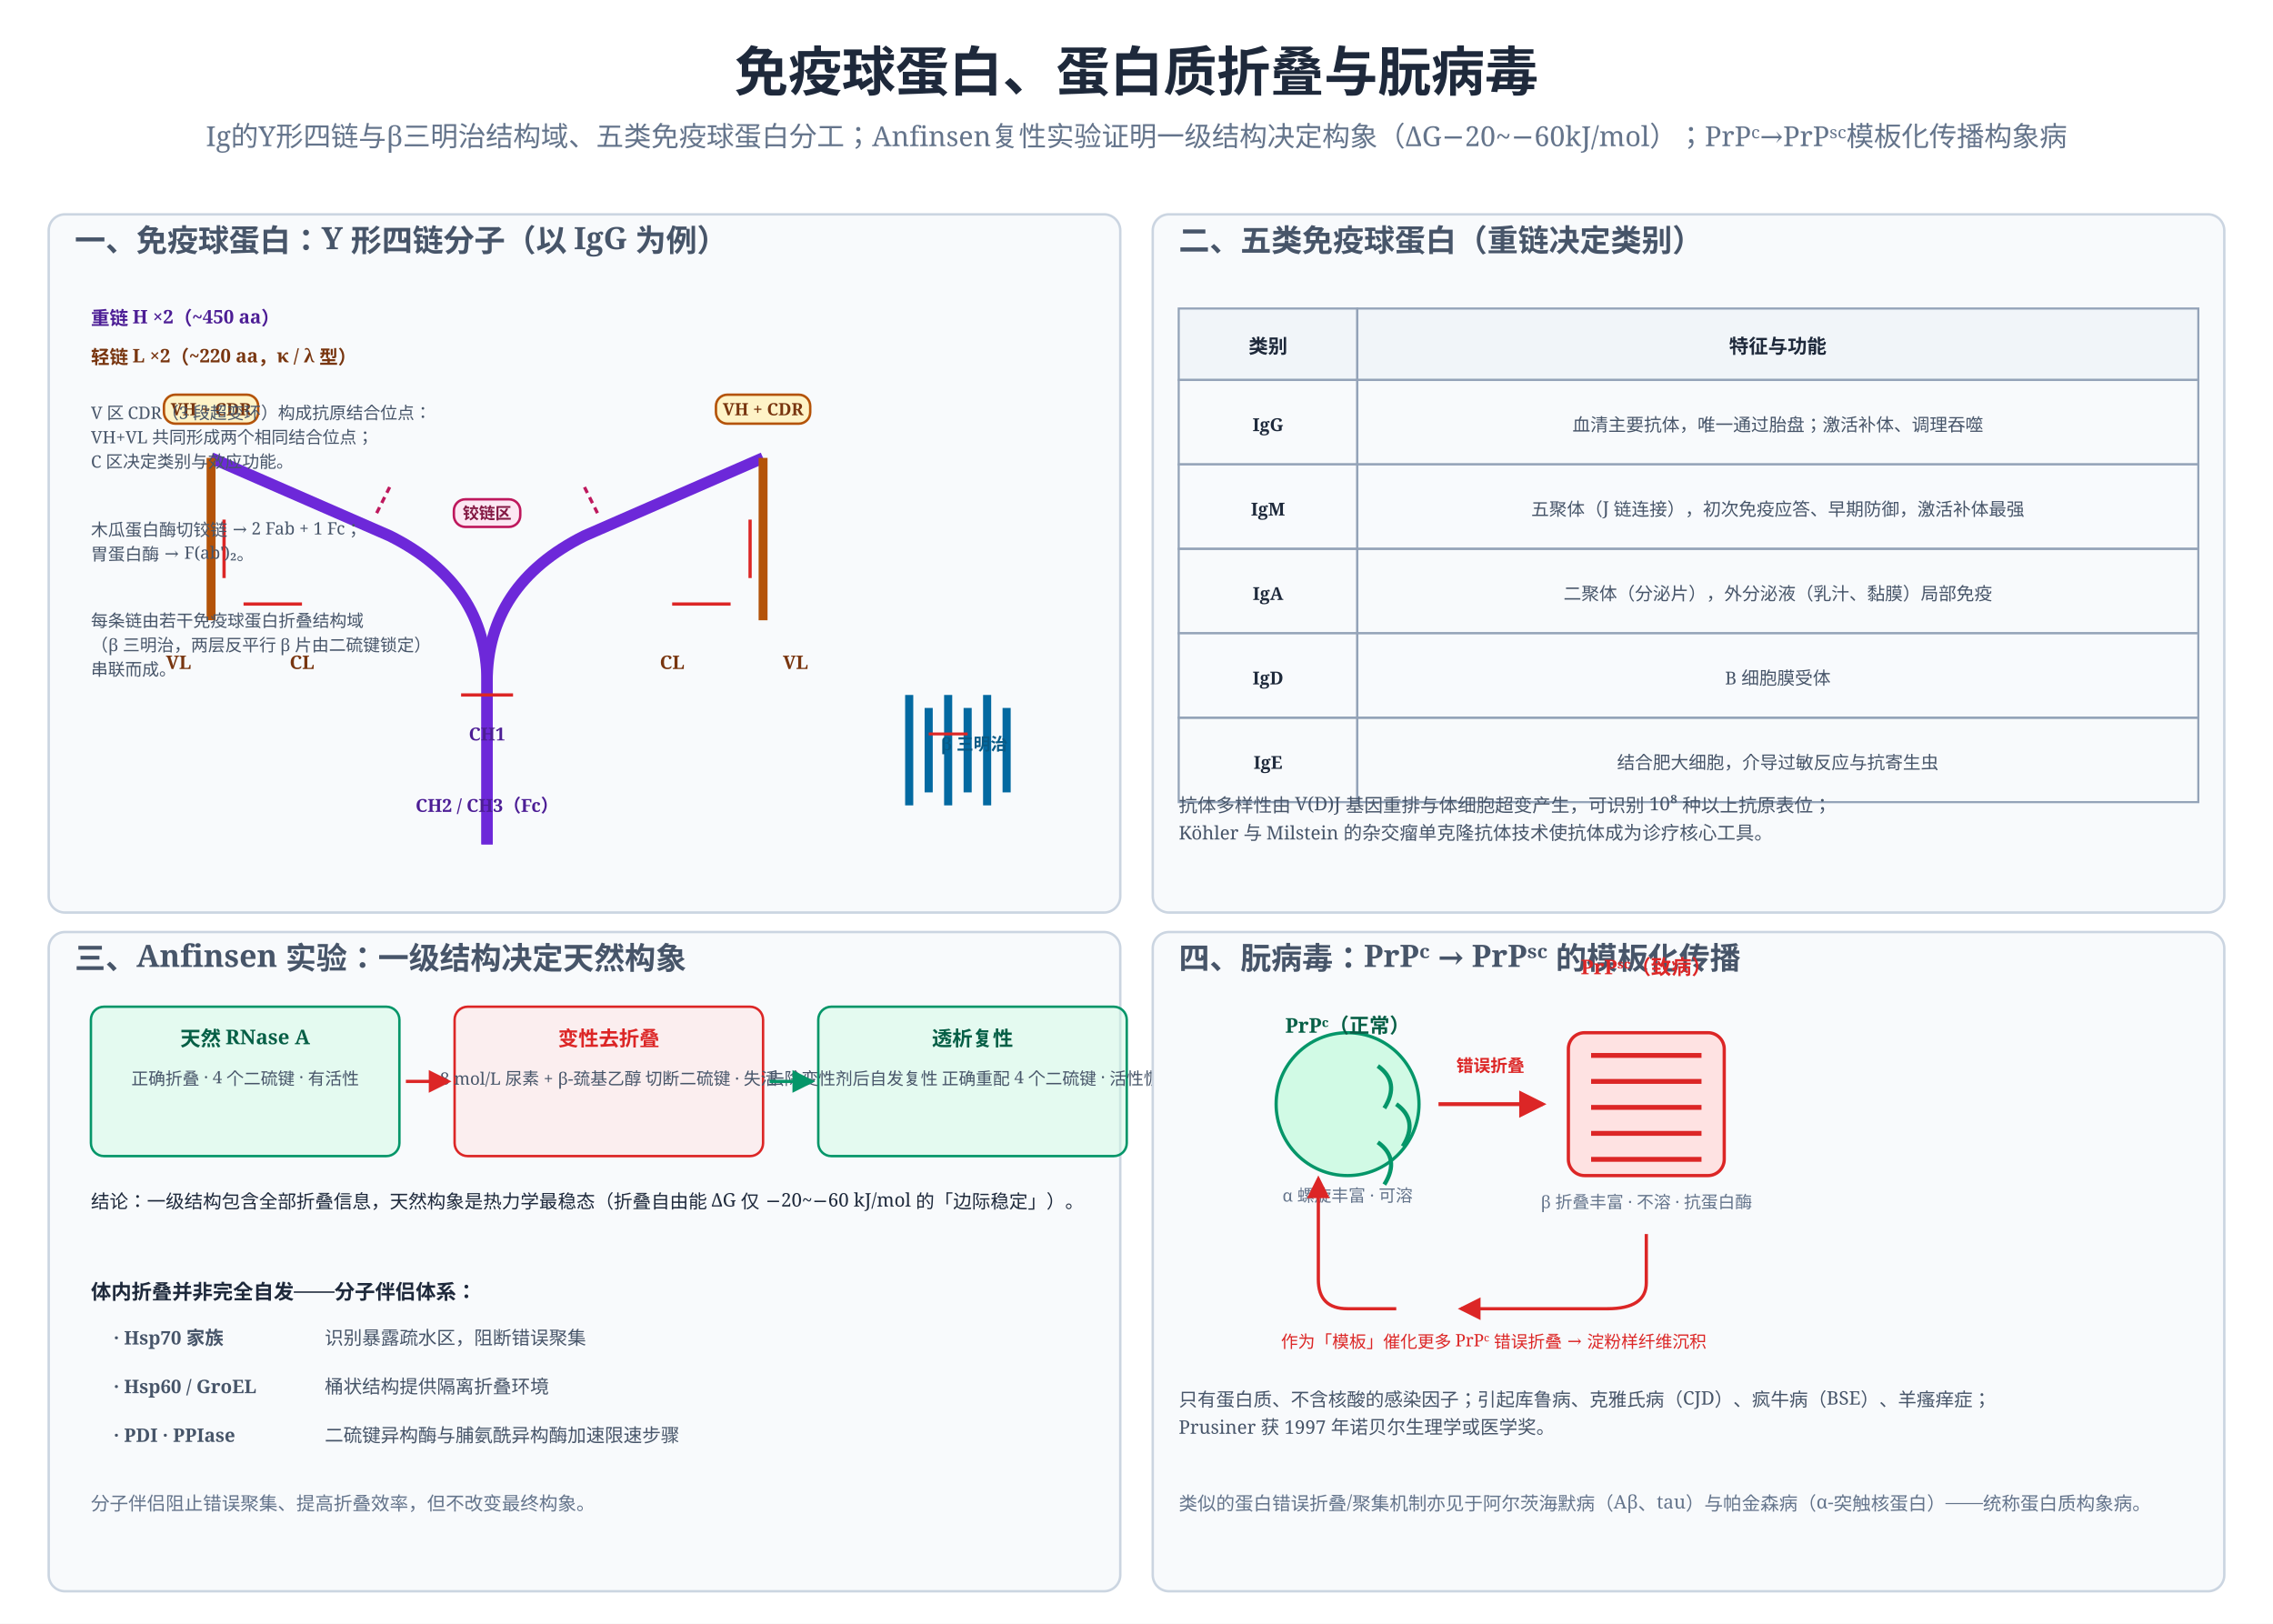
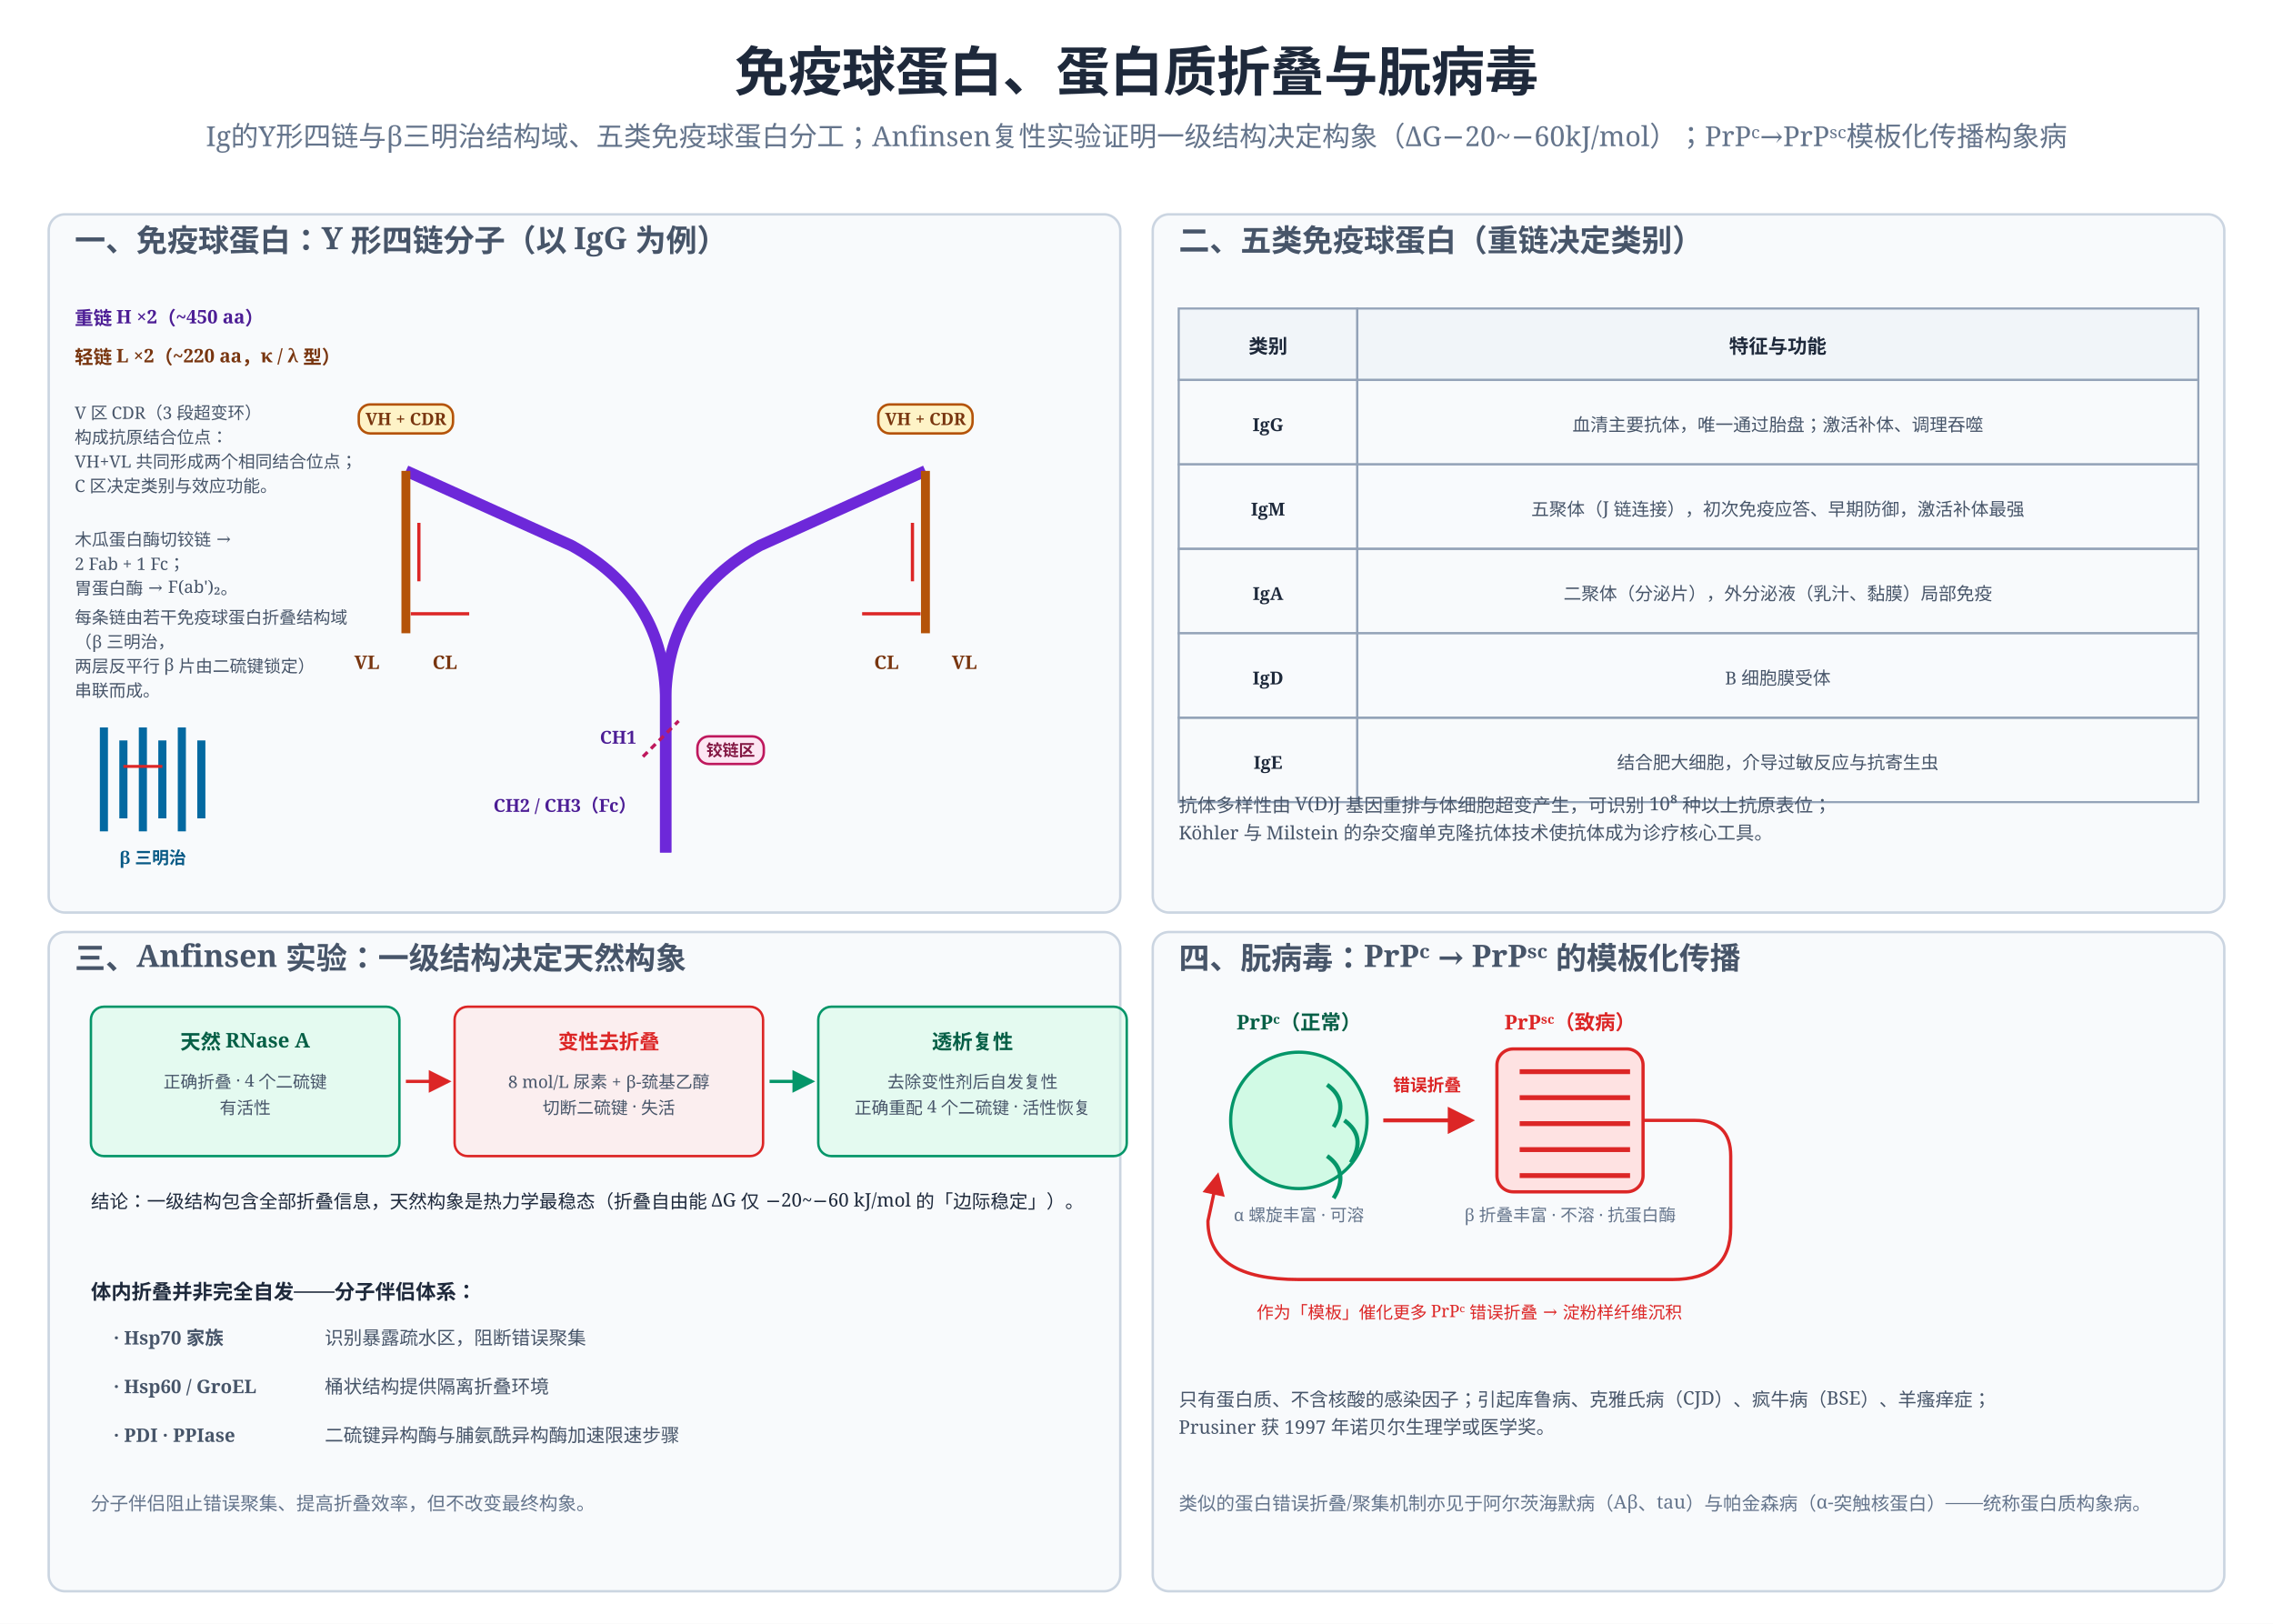
<svg xmlns="http://www.w3.org/2000/svg" width="1400" height="1000" viewBox="0 0 1400 1000" font-family="Noto Serif SC, LXGW WenKai, Songti SC, serif">
  <defs>
    <marker id="arr-ink" viewBox="0 0 10 10" refX="8.5" refY="5" markerWidth="7" markerHeight="7" orient="auto-start-reverse">
      <path d="M0,0 L10,5 L0,10 z" fill="#334155" />
    </marker>
    <marker id="arr-dna" viewBox="0 0 10 10" refX="8.5" refY="5" markerWidth="7" markerHeight="7" orient="auto-start-reverse">
      <path d="M0,0 L10,5 L0,10 z" fill="#0f766e" />
    </marker>
    <marker id="arr-rna" viewBox="0 0 10 10" refX="8.5" refY="5" markerWidth="7" markerHeight="7" orient="auto-start-reverse">
      <path d="M0,0 L10,5 L0,10 z" fill="#b45309" />
    </marker>
    <marker id="arr-pro" viewBox="0 0 10 10" refX="8.5" refY="5" markerWidth="7" markerHeight="7" orient="auto-start-reverse">
      <path d="M0,0 L10,5 L0,10 z" fill="#6d28d9" />
    </marker>
    <marker id="arr-enz" viewBox="0 0 10 10" refX="8.5" refY="5" markerWidth="7" markerHeight="7" orient="auto-start-reverse">
      <path d="M0,0 L10,5 L0,10 z" fill="#be185d" />
    </marker>
    <marker id="arr-acc" viewBox="0 0 10 10" refX="8.5" refY="5" markerWidth="7" markerHeight="7" orient="auto-start-reverse">
      <path d="M0,0 L10,5 L0,10 z" fill="#0369a1" />
    </marker>
    <marker id="arr-ok" viewBox="0 0 10 10" refX="8.5" refY="5" markerWidth="7" markerHeight="7" orient="auto-start-reverse">
      <path d="M0,0 L10,5 L0,10 z" fill="#059669" />
    </marker>
    <marker id="arr-warn" viewBox="0 0 10 10" refX="8.5" refY="5" markerWidth="7" markerHeight="7" orient="auto-start-reverse">
      <path d="M0,0 L10,5 L0,10 z" fill="#b45309" />
    </marker>
    <marker id="arr-bad" viewBox="0 0 10 10" refX="8.5" refY="5" markerWidth="7" markerHeight="7" orient="auto-start-reverse">
      <path d="M0,0 L10,5 L0,10 z" fill="#dc2626" />
    </marker>
    <marker id="arr-mute" viewBox="0 0 10 10" refX="8.5" refY="5" markerWidth="7" markerHeight="7" orient="auto-start-reverse">
      <path d="M0,0 L10,5 L0,10 z" fill="#94a3b8" />
    </marker>
  </defs>
  <rect x="0" y="0" width="1400" height="1000" fill="#ffffff" />
  <text x="700" y="56" text-anchor="middle" font-size="33" font-weight="700" fill="#1e293b">免疫球蛋白、蛋白质折叠与朊病毒</text>
  <text x="700" y="90" text-anchor="middle" font-size="17" fill="#64748b">Ig的Y形四链与β三明治结构域、五类免疫球蛋白分工；Anfinsen复性实验证明一级结构决定构象（ΔG−20~−60kJ/mol）；PrPᶜ→PrPˢᶜ模板化传播构象病</text>
  <rect x="30" y="132" width="660" height="430" rx="10" fill="#f8fafc" stroke="#cbd5e1" stroke-width="1.5" />
  <text x="46" y="154.84" font-size="19" fill="#475569" font-weight="700">一、免疫球蛋白：Y 形四链分子（以 IgG 为例）</text>
-   <path d="M300,520 L300,420 Q300,360 360,330 L470,282" fill="none" stroke="#6d28d9" stroke-width="7" />
-   <path d="M300,520 L300,420 Q300,360 240,330 L130,282" fill="none" stroke="#6d28d9" stroke-width="7" />
-   <path d="M130,282 L130,382" fill="none" stroke="#b45309" stroke-width="5.5" />
-   <path d="M470,282 L470,382" fill="none" stroke="#b45309" stroke-width="5.5" />
-   <line x1="138" y1="320" x2="138" y2="356" stroke="#dc2626" stroke-width="2" />
-   <line x1="462" y1="320" x2="462" y2="356" stroke="#dc2626" stroke-width="2" />
-   <line x1="150" y1="372" x2="186" y2="372" stroke="#dc2626" stroke-width="2" />
-   <line x1="414" y1="372" x2="450" y2="372" stroke="#dc2626" stroke-width="2" />
-   <line x1="284" y1="428" x2="316" y2="428" stroke="#dc2626" stroke-width="2" />
-   <rect x="100.964" y="243.075" width="58.072" height="17.85" rx="7" fill="#fef3c7" stroke="#b45309" stroke-width="1.5" />
-   <text x="130" y="255.78" font-size="10.5" fill="#78350f" text-anchor="middle" font-weight="700">VH + CDR</text>
-   <rect x="440.964" y="243.075" width="58.072" height="17.85" rx="7" fill="#fef3c7" stroke="#b45309" stroke-width="1.5" />
-   <text x="470" y="255.78" font-size="10.5" fill="#78350f" text-anchor="middle" font-weight="700">VH + CDR</text>
-   <text x="110" y="412" font-size="11.5" fill="#78350f" text-anchor="middle" font-weight="700">VL</text>
-   <text x="490" y="412" font-size="11.5" fill="#78350f" text-anchor="middle" font-weight="700">VL</text>
-   <text x="186" y="412" font-size="11.5" fill="#78350f" text-anchor="middle" font-weight="700">CL</text>
-   <text x="414" y="412" font-size="11.5" fill="#78350f" text-anchor="middle" font-weight="700">CL</text>
-   <text x="300" y="456" font-size="11" fill="#4c1d95" text-anchor="middle" font-weight="700">CH1</text>
-   <text x="300" y="500" font-size="11" fill="#4c1d95" text-anchor="middle" font-weight="700">CH2 / CH3（Fc）</text>
-   <text x="56" y="200" font-size="11.5" fill="#4c1d95" font-weight="700">重链 H ×2（~450 aa）</text>
-   <text x="56" y="224" font-size="11.5" fill="#78350f" font-weight="700">轻链 L ×2（~220 aa，κ / λ 型）</text>
-   <text x="56" y="258" font-size="10.5" fill="#475569">V 区 CDR（3 段超变环）构成抗原结合位点：</text>
-   <text x="56" y="273" font-size="10.5" fill="#475569">VH+VL 共同形成两个相同结合位点；</text>
-   <text x="56" y="288" font-size="10.5" fill="#475569">C 区决定类别与效应功能。</text>
-   <line x1="232" y1="316" x2="240" y2="300" stroke="#be185d" stroke-width="2" stroke-dasharray="4 3" />
-   <line x1="360" y1="300" x2="368" y2="316" stroke="#be185d" stroke-width="2" stroke-dasharray="4 3" />
-   <rect x="279.55" y="307.5" width="40.9" height="17" rx="7" fill="#fce7f3" stroke="#be185d" stroke-width="1.5" />
-   <text x="300" y="319.6" font-size="10" fill="#831843" text-anchor="middle" font-weight="700">铰链区</text>
-   <text x="56" y="330" font-size="10.5" fill="#475569">木瓜蛋白酶切铰链 → 2 Fab + 1 Fc；</text>
-   <text x="56" y="345" font-size="10.5" fill="#475569">胃蛋白酶 → F(ab')₂。</text>
-   <text x="56" y="386" font-size="10.5" fill="#475569">每条链由若干免疫球蛋白折叠结构域</text>
-   <text x="56" y="401" font-size="10.5" fill="#475569">（β 三明治，两层反平行 β 片由二硫键锁定）</text>
-   <text x="56" y="416" font-size="10.5" fill="#475569">串联而成。</text>
-   <line x1="560" y1="428" x2="560" y2="496" stroke="#0369a1" stroke-width="5" />
-   <line x1="572" y1="436" x2="572" y2="488" stroke="#0369a1" stroke-width="5" />
-   <line x1="584" y1="428" x2="584" y2="496" stroke="#0369a1" stroke-width="5" />
-   <line x1="596" y1="436" x2="596" y2="488" stroke="#0369a1" stroke-width="5" />
-   <line x1="608" y1="428" x2="608" y2="496" stroke="#0369a1" stroke-width="5" />
-   <line x1="620" y1="436" x2="620" y2="488" stroke="#0369a1" stroke-width="5" />
-   <line x1="572" y1="452" x2="596" y2="452" stroke="#dc2626" stroke-width="1.8" />
-   <text x="600" y="462" font-size="10.5" fill="#075985" text-anchor="middle" font-weight="700">β 三明治</text>
+   <path d="M410,525 L410,432 Q410,368 352,336 L250,290" fill="none" stroke="#6d28d9" stroke-width="7" />
+   <path d="M410,525 L410,432 Q410,368 468,336 L570,290" fill="none" stroke="#6d28d9" stroke-width="7" />
+   <path d="M250,290 L250,390" fill="none" stroke="#b45309" stroke-width="5.5" />
+   <path d="M570,290 L570,390" fill="none" stroke="#b45309" stroke-width="5.5" />
+   <line x1="258" y1="322" x2="258" y2="358" stroke="#dc2626" stroke-width="2" />
+   <line x1="562" y1="322" x2="562" y2="358" stroke="#dc2626" stroke-width="2" />
+   <line x1="253" y1="378" x2="289" y2="378" stroke="#dc2626" stroke-width="2" />
+   <line x1="531" y1="378" x2="567" y2="378" stroke="#dc2626" stroke-width="2" />
+   <rect x="220.964" y="249.075" width="58.072" height="17.85" rx="7" fill="#fef3c7" stroke="#b45309" stroke-width="1.5" />
+   <text x="250" y="261.78" font-size="10.5" fill="#78350f" text-anchor="middle" font-weight="700">VH + CDR</text>
+   <rect x="540.964" y="249.075" width="58.072" height="17.85" rx="7" fill="#fef3c7" stroke="#b45309" stroke-width="1.5" />
+   <text x="570" y="261.78" font-size="10.5" fill="#78350f" text-anchor="middle" font-weight="700">VH + CDR</text>
+   <text x="226" y="412" font-size="11.5" fill="#78350f" text-anchor="middle" font-weight="700">VL</text>
+   <text x="274" y="412" font-size="11.5" fill="#78350f" text-anchor="middle" font-weight="700">CL</text>
+   <text x="546" y="412" font-size="11.5" fill="#78350f" text-anchor="middle" font-weight="700">CL</text>
+   <text x="594" y="412" font-size="11.5" fill="#78350f" text-anchor="middle" font-weight="700">VL</text>
+   <text x="392" y="458" font-size="11" fill="#4c1d95" text-anchor="end" font-weight="700">CH1</text>
+   <text x="392" y="500" font-size="11" fill="#4c1d95" text-anchor="end" font-weight="700">CH2 / CH3（Fc）</text>
+   <line x1="396" y1="466" x2="418" y2="444" stroke="#be185d" stroke-width="2" stroke-dasharray="4 3" />
+   <rect x="429.55" y="453.5" width="40.9" height="17" rx="7" fill="#fce7f3" stroke="#be185d" stroke-width="1.5" />
+   <text x="450" y="465.6" font-size="10" fill="#831843" text-anchor="middle" font-weight="700">铰链区</text>
+   <text x="46" y="200" font-size="11.5" fill="#4c1d95" font-weight="700">重链 H ×2（~450 aa）</text>
+   <text x="46" y="224" font-size="11.5" fill="#78350f" font-weight="700">轻链 L ×2（~220 aa，κ / λ 型）</text>
+   <text x="46" y="258" font-size="10.5" fill="#475569">V 区 CDR（3 段超变环）</text>
+   <text x="46" y="273" font-size="10.5" fill="#475569">构成抗原结合位点：</text>
+   <text x="46" y="288" font-size="10.5" fill="#475569">VH+VL 共同形成两个相同结合位点；</text>
+   <text x="46" y="303" font-size="10.5" fill="#475569">C 区决定类别与效应功能。</text>
+   <text x="46" y="336" font-size="10.5" fill="#475569">木瓜蛋白酶切铰链 →</text>
+   <text x="46" y="351" font-size="10.5" fill="#475569">2 Fab + 1 Fc；</text>
+   <text x="46" y="366" font-size="10.5" fill="#475569">胃蛋白酶 → F(ab')₂。</text>
+   <text x="46" y="384" font-size="10.5" fill="#475569">每条链由若干免疫球蛋白折叠结构域</text>
+   <text x="46" y="399" font-size="10.5" fill="#475569">（β 三明治，</text>
+   <text x="46" y="414" font-size="10.5" fill="#475569">两层反平行 β 片由二硫键锁定）</text>
+   <text x="46" y="429" font-size="10.5" fill="#475569">串联而成。</text>
+   <line x1="64" y1="448" x2="64" y2="512" stroke="#0369a1" stroke-width="5" />
+   <line x1="76" y1="456" x2="76" y2="504" stroke="#0369a1" stroke-width="5" />
+   <line x1="88" y1="448" x2="88" y2="512" stroke="#0369a1" stroke-width="5" />
+   <line x1="100" y1="456" x2="100" y2="504" stroke="#0369a1" stroke-width="5" />
+   <line x1="112" y1="448" x2="112" y2="512" stroke="#0369a1" stroke-width="5" />
+   <line x1="124" y1="456" x2="124" y2="504" stroke="#0369a1" stroke-width="5" />
+   <line x1="76" y1="472" x2="100" y2="472" stroke="#dc2626" stroke-width="1.8" />
+   <text x="94" y="532" font-size="10.5" fill="#075985" text-anchor="middle" font-weight="700">β 三明治</text>
  <rect x="710" y="132" width="660" height="430" rx="10" fill="#f8fafc" stroke="#cbd5e1" stroke-width="1.5" />
  <text x="726" y="154.84" font-size="19" fill="#475569" font-weight="700">二、五类免疫球蛋白（重链决定类别）</text>
  <rect x="726" y="190" width="110" height="44" fill="#f1f5f9" stroke="#94a3b8" stroke-width="1.3" />
  <text x="781" y="217.5" font-size="12" fill="#1e293b" text-anchor="middle" font-weight="700">类别</text>
  <rect x="836" y="190" width="518" height="44" fill="#f1f5f9" stroke="#94a3b8" stroke-width="1.3" />
  <text x="1095" y="217.5" font-size="12" fill="#1e293b" text-anchor="middle" font-weight="700">特征与功能</text>
  <rect x="726" y="234" width="110" height="52" fill="none" stroke="#94a3b8" stroke-width="1.3" />
  <text x="781" y="265.5" font-size="11" fill="#1e293b" text-anchor="middle" font-weight="700">IgG</text>
  <rect x="836" y="234" width="518" height="52" fill="none" stroke="#94a3b8" stroke-width="1.3" />
  <text x="1095" y="265.5" font-size="11" fill="#475569" text-anchor="middle" font-weight="500">血清主要抗体，唯一通过胎盘；激活补体、调理吞噬</text>
  <rect x="726" y="286" width="628" height="52" fill="#f8fafc" fill-opacity="0.85" />
  <rect x="726" y="286" width="110" height="52" fill="none" stroke="#94a3b8" stroke-width="1.3" />
  <text x="781" y="317.5" font-size="11" fill="#1e293b" text-anchor="middle" font-weight="700">IgM</text>
  <rect x="836" y="286" width="518" height="52" fill="none" stroke="#94a3b8" stroke-width="1.3" />
  <text x="1095" y="317.5" font-size="11" fill="#475569" text-anchor="middle" font-weight="500">五聚体（J 链连接），初次免疫应答、早期防御，激活补体最强</text>
  <rect x="726" y="338" width="110" height="52" fill="none" stroke="#94a3b8" stroke-width="1.3" />
  <text x="781" y="369.5" font-size="11" fill="#1e293b" text-anchor="middle" font-weight="700">IgA</text>
  <rect x="836" y="338" width="518" height="52" fill="none" stroke="#94a3b8" stroke-width="1.3" />
  <text x="1095" y="369.5" font-size="11" fill="#475569" text-anchor="middle" font-weight="500">二聚体（分泌片），外分泌液（乳汁、黏膜）局部免疫</text>
  <rect x="726" y="390" width="628" height="52" fill="#f8fafc" fill-opacity="0.85" />
  <rect x="726" y="390" width="110" height="52" fill="none" stroke="#94a3b8" stroke-width="1.3" />
  <text x="781" y="421.5" font-size="11" fill="#1e293b" text-anchor="middle" font-weight="700">IgD</text>
  <rect x="836" y="390" width="518" height="52" fill="none" stroke="#94a3b8" stroke-width="1.3" />
  <text x="1095" y="421.5" font-size="11" fill="#475569" text-anchor="middle" font-weight="500">B 细胞膜受体</text>
  <rect x="726" y="442" width="110" height="52" fill="none" stroke="#94a3b8" stroke-width="1.3" />
  <text x="781" y="473.5" font-size="11" fill="#1e293b" text-anchor="middle" font-weight="700">IgE</text>
  <rect x="836" y="442" width="518" height="52" fill="none" stroke="#94a3b8" stroke-width="1.3" />
  <text x="1095" y="473.5" font-size="11" fill="#475569" text-anchor="middle" font-weight="500">结合肥大细胞，介导过敏反应与抗寄生虫</text>
  <text x="726" y="500" font-size="11.5" fill="#475569">抗体多样性由 V(D)J 基因重排与体细胞超变产生，可识别 10⁸ 种以上抗原表位；</text>
  <text x="726" y="517" font-size="11.5" fill="#475569">Köhler 与 Milstein 的杂交瘤单克隆抗体技术使抗体成为诊疗核心工具。</text>
  <rect x="30" y="574" width="660" height="406" rx="10" fill="#f8fafc" stroke="#cbd5e1" stroke-width="1.5" />
  <text x="46" y="596.84" font-size="19" fill="#475569" font-weight="700">三、Anfinsen 实验：一级结构决定天然构象</text>
  <rect x="56" y="620" width="190" height="92" rx="8" fill="#d1fae5" fill-opacity="0.5" stroke="#059669" stroke-width="1.5" />
-   <text x="151" y="644" font-size="12.5" fill="#065f46" text-anchor="middle" font-weight="700">天然 RNase A</text>
-   <text x="151" y="668" font-size="10.5" fill="#475569" text-anchor="middle">正确折叠 · 4 个二硫键 · 有活性</text>
+   <text x="151" y="646" font-size="12.5" fill="#065f46" text-anchor="middle" font-weight="700">天然 RNase A</text>
+   <text x="151" y="670" font-size="10.5" fill="#475569" text-anchor="middle">正确折叠 · 4 个二硫键</text>
+   <text x="151" y="686" font-size="10.5" fill="#475569" text-anchor="middle">有活性</text>
  <rect x="280" y="620" width="190" height="92" rx="8" fill="#fee2e2" fill-opacity="0.5" stroke="#dc2626" stroke-width="1.5" />
-   <text x="375" y="644" font-size="12.5" fill="#dc2626" text-anchor="middle" font-weight="700">变性去折叠</text>
-   <text x="375" y="668" font-size="10.5" fill="#475569" text-anchor="middle">8 mol/L 尿素 + β-巯基乙醇 切断二硫键 · 失活</text>
+   <text x="375" y="646" font-size="12.5" fill="#dc2626" text-anchor="middle" font-weight="700">变性去折叠</text>
+   <text x="375" y="670" font-size="10.5" fill="#475569" text-anchor="middle">8 mol/L 尿素 + β-巯基乙醇</text>
+   <text x="375" y="686" font-size="10.5" fill="#475569" text-anchor="middle">切断二硫键 · 失活</text>
  <rect x="504" y="620" width="190" height="92" rx="8" fill="#d1fae5" fill-opacity="0.5" stroke="#059669" stroke-width="1.5" />
-   <text x="599" y="644" font-size="12.5" fill="#065f46" text-anchor="middle" font-weight="700">透析复性</text>
-   <text x="599" y="668" font-size="10.5" fill="#475569" text-anchor="middle">去除变性剂后自发复性 正确重配 4 个二硫键 · 活性恢复</text>
+   <text x="599" y="646" font-size="12.5" fill="#065f46" text-anchor="middle" font-weight="700">透析复性</text>
+   <text x="599" y="670" font-size="10.5" fill="#475569" text-anchor="middle">去除变性剂后自发复性</text>
+   <text x="599" y="686" font-size="10.5" fill="#475569" text-anchor="middle">正确重配 4 个二硫键 · 活性恢复</text>
  <line x1="250" y1="666" x2="276" y2="666" stroke="#dc2626" stroke-width="2" marker-end="url(#arr-bad)" />
  <line x1="474" y1="666" x2="500" y2="666" stroke="#059669" stroke-width="2" marker-end="url(#arr-ok)" />
  <text x="56" y="744" font-size="11.5" fill="#1e293b">结论：一级结构包含全部折叠信息，天然构象是热力学最稳态（折叠自由能 ΔG 仅 −20~−60 kJ/mol 的「边际稳定」）。</text>
  <text x="56" y="800" font-size="12.5" fill="#1e293b" font-weight="700">体内折叠并非完全自发——分子伴侣体系：</text>
  <text x="70" y="828" font-size="11.5" fill="#475569" font-weight="700">· Hsp70 家族</text>
  <text x="200" y="828" font-size="11.5" fill="#475569">识别暴露疏水区，阻断错误聚集</text>
  <text x="70" y="858" font-size="11.5" fill="#475569" font-weight="700">· Hsp60 / GroEL</text>
  <text x="200" y="858" font-size="11.5" fill="#475569">桶状结构提供隔离折叠环境</text>
  <text x="70" y="888" font-size="11.5" fill="#475569" font-weight="700">· PDI · PPIase</text>
  <text x="200" y="888" font-size="11.5" fill="#475569">二硫键异构酶与脯氨酰异构酶加速限速步骤</text>
  <text x="56" y="930" font-size="11.5" fill="#64748b">分子伴侣阻止错误聚集、提高折叠效率，但不改变最终构象。</text>
  <rect x="710" y="574" width="660" height="406" rx="10" fill="#f8fafc" stroke="#cbd5e1" stroke-width="1.5" />
  <text x="726" y="596.84" font-size="19" fill="#475569" font-weight="700">四、朊病毒：PrPᶜ → PrPˢᶜ 的模板化传播</text>
-   <circle cx="830" cy="680" r="44" fill="#d1fae5" stroke="#059669" stroke-width="2" />
-   <path d="M848.648,656.5 q14,10 4,26" fill="none" stroke="#059669" stroke-width="2.6" />
-   <path d="M860,680 q14,10 4,26" fill="none" stroke="#059669" stroke-width="2.6" />
-   <path d="M848.648,703.5 q14,10 4,26" fill="none" stroke="#059669" stroke-width="2.6" />
-   <text x="830" y="636" font-size="12.5" fill="#065f46" text-anchor="middle" font-weight="700">PrPᶜ（正常）</text>
-   <text x="830" y="740" font-size="10.5" fill="#64748b" text-anchor="middle">α 螺旋丰富 · 可溶</text>
-   <line x1="886" y1="680" x2="950" y2="680" stroke="#dc2626" stroke-width="2.4" marker-end="url(#arr-bad)" />
-   <text x="918" y="660" font-size="10.5" fill="#dc2626" text-anchor="middle" font-weight="700">错误折叠</text>
-   <rect x="966" y="636" width="96" height="88" rx="10" fill="#fee2e2" stroke="#dc2626" stroke-width="2" />
-   <line x1="980" y1="650" x2="1048" y2="650" stroke="#dc2626" stroke-width="3" />
-   <line x1="980" y1="666" x2="1048" y2="666" stroke="#dc2626" stroke-width="3" />
-   <line x1="980" y1="682" x2="1048" y2="682" stroke="#dc2626" stroke-width="3" />
-   <line x1="980" y1="698" x2="1048" y2="698" stroke="#dc2626" stroke-width="3" />
-   <line x1="980" y1="714" x2="1048" y2="714" stroke="#dc2626" stroke-width="3" />
-   <text x="1014" y="600" font-size="12.5" fill="#dc2626" text-anchor="middle" font-weight="700">PrPˢᶜ（致病）</text>
-   <text x="1014" y="744" font-size="10.5" fill="#64748b" text-anchor="middle">β 折叠丰富 · 不溶 · 抗蛋白酶</text>
-   <path d="M1014,760 L1014,790 Q1014,806 990,806 L900,806" fill="none" stroke="#dc2626" stroke-width="2" marker-end="url(#arr-bad)" />
-   <path d="M860,806 L830,806 Q812,806 812,788 L812,726" fill="none" stroke="#dc2626" stroke-width="2" marker-end="url(#arr-bad)" />
-   <text x="920" y="830" font-size="10.5" fill="#dc2626" text-anchor="middle">作为「模板」催化更多 PrPᶜ 错误折叠 → 淀粉样纤维沉积</text>
+   <circle cx="800" cy="690" r="42" fill="#d1fae5" stroke="#059669" stroke-width="2" />
+   <path d="M817.405,668.067 q14,10 4,26" fill="none" stroke="#059669" stroke-width="2.6" />
+   <path d="M828,690 q14,10 4,26" fill="none" stroke="#059669" stroke-width="2.6" />
+   <path d="M817.405,711.933 q14,10 4,26" fill="none" stroke="#059669" stroke-width="2.6" />
+   <text x="800" y="634" font-size="12.5" fill="#065f46" text-anchor="middle" font-weight="700">PrPᶜ（正常）</text>
+   <text x="800" y="752" font-size="10.5" fill="#64748b" text-anchor="middle">α 螺旋丰富 · 可溶</text>
+   <line x1="852" y1="690" x2="906" y2="690" stroke="#dc2626" stroke-width="2.4" marker-end="url(#arr-bad)" />
+   <text x="879" y="672" font-size="10.5" fill="#dc2626" text-anchor="middle" font-weight="700">错误折叠</text>
+   <rect x="922" y="646" width="90" height="88" rx="10" fill="#fee2e2" stroke="#dc2626" stroke-width="2" />
+   <line x1="936" y1="660" x2="1004" y2="660" stroke="#dc2626" stroke-width="3" />
+   <line x1="936" y1="676" x2="1004" y2="676" stroke="#dc2626" stroke-width="3" />
+   <line x1="936" y1="692" x2="1004" y2="692" stroke="#dc2626" stroke-width="3" />
+   <line x1="936" y1="708" x2="1004" y2="708" stroke="#dc2626" stroke-width="3" />
+   <line x1="936" y1="724" x2="1004" y2="724" stroke="#dc2626" stroke-width="3" />
+   <text x="967" y="634" font-size="12.5" fill="#dc2626" text-anchor="middle" font-weight="700">PrPˢᶜ（致病）</text>
+   <text x="967" y="752" font-size="10.5" fill="#64748b" text-anchor="middle">β 折叠丰富 · 不溶 · 抗蛋白酶</text>
+   <path d="M1012,690 L1044,690 Q1066,690 1066,712 L1066,756 Q1066,788 1030,788 L800,788 Q744,788 744,752 L750,724" fill="none" stroke="#dc2626" stroke-width="2" marker-end="url(#arr-bad)" />
+   <text x="905" y="812" font-size="10.5" fill="#dc2626" text-anchor="middle">作为「模板」催化更多 PrPᶜ 错误折叠 → 淀粉样纤维沉积</text>
  <text x="726" y="866" font-size="11.5" fill="#475569">只有蛋白质、不含核酸的感染因子；引起库鲁病、克雅氏病（CJD）、疯牛病（BSE）、羊瘙痒症；</text>
  <text x="726" y="883" font-size="11.5" fill="#475569">Prusiner 获 1997 年诺贝尔生理学或医学奖。</text>
  <text x="726" y="930" font-size="11.5" fill="#64748b">类似的蛋白错误折叠/聚集机制亦见于阿尔茨海默病（Aβ、tau）与帕金森病（α-突触核蛋白）——统称蛋白质构象病。</text>
</svg>
